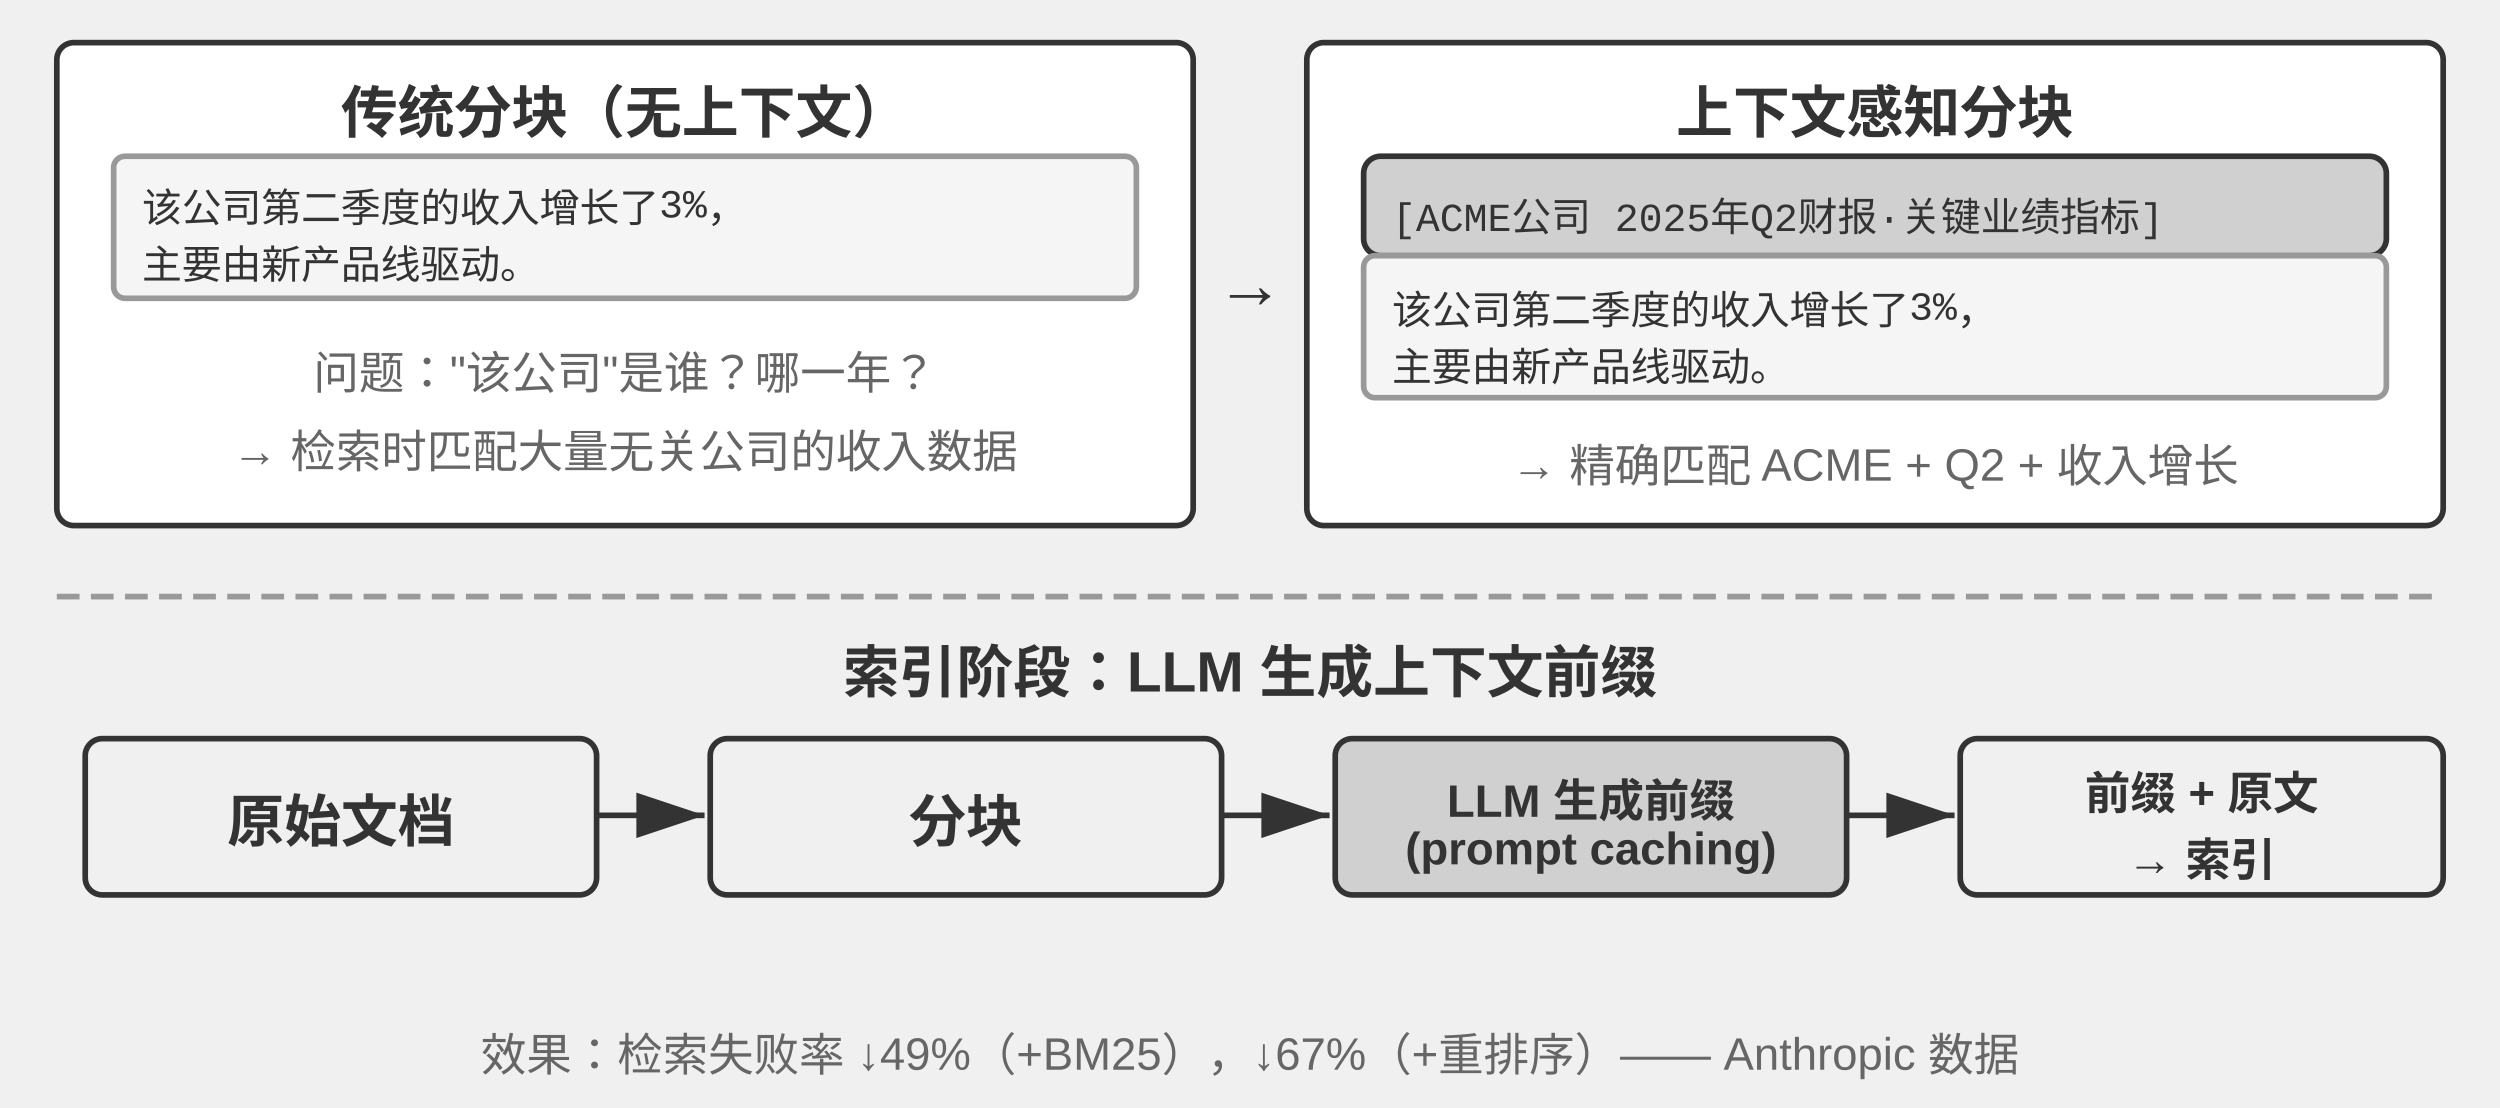
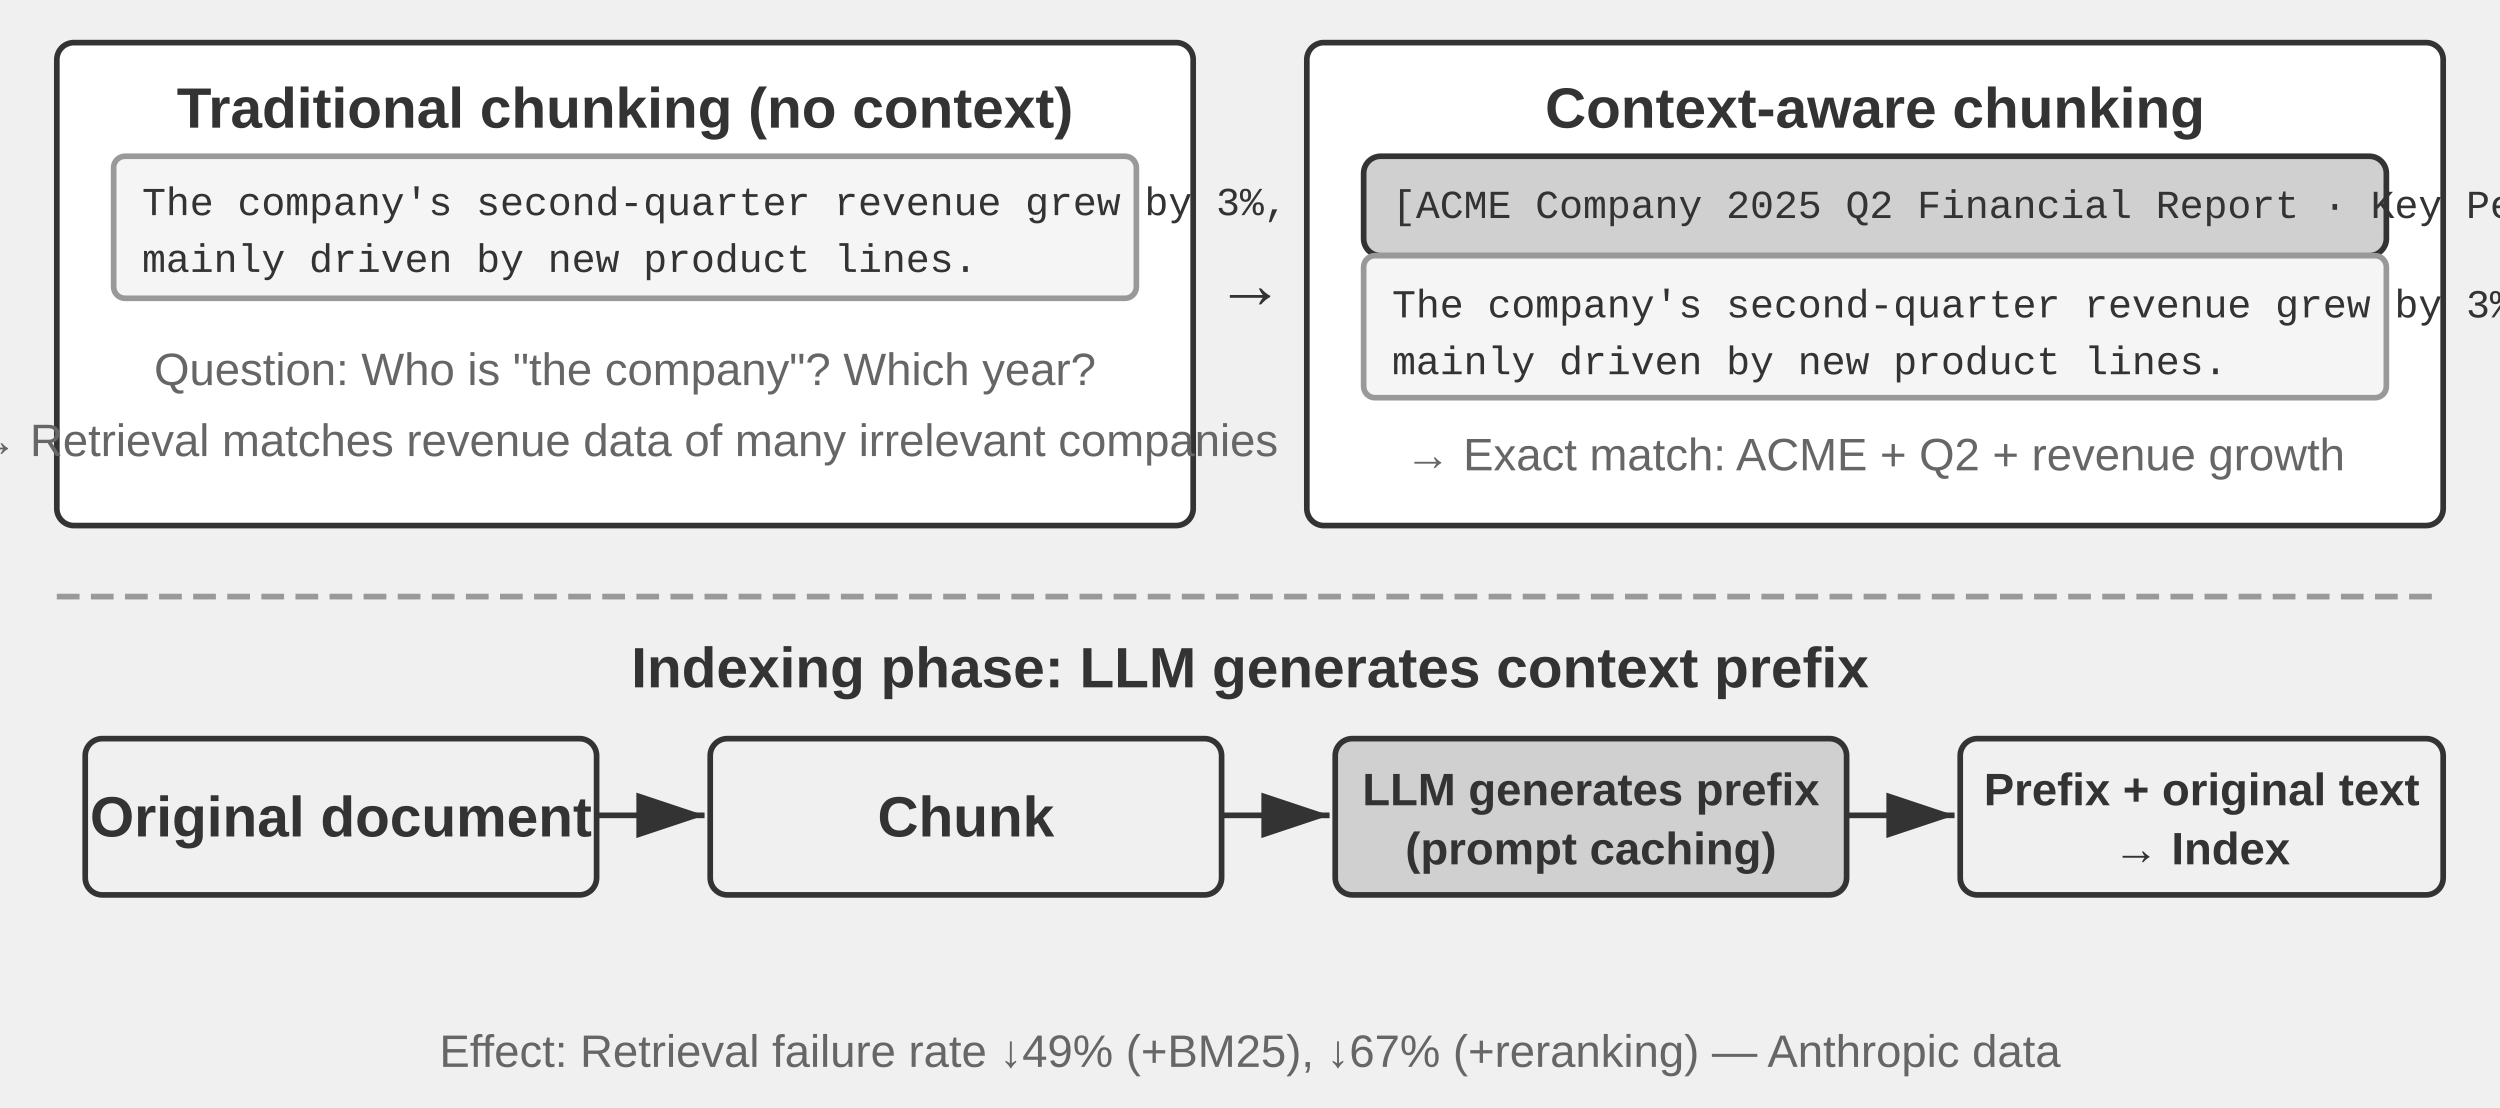
<svg xmlns="http://www.w3.org/2000/svg" viewBox="0 40 880 390" width="880" height="390" style="background:#ffffff">
  <defs>
    <marker id="ah" markerWidth="12" markerHeight="8" refX="12" refY="4" orient="auto">
      <polygon points="0 0, 12 4, 0 8" fill="#333333" />
    </marker>
    <marker id="ah-light" markerWidth="12" markerHeight="8" refX="12" refY="4" orient="auto">
      <polygon points="0 0, 12 4, 0 8" fill="#999999" />
    </marker>
  </defs>
  <rect x="20" y="55" width="400" height="170" rx="6" fill="#ffffff" stroke="#333333" stroke-width="2" />
-   <text x="220" y="78" font-family="Arial, 'Helvetica Neue', Helvetica, 'PingFang SC', 'Microsoft YaHei', sans-serif" font-size="20" fill="#333333" text-anchor="middle" dominant-baseline="central" font-weight="bold">传统分块（无上下文）</text>
+   <text x="220" y="78" font-family="Arial, 'Helvetica Neue', Helvetica, 'PingFang SC', 'Microsoft YaHei', sans-serif" font-size="20" fill="#333333" text-anchor="middle" dominant-baseline="central" font-weight="bold">Traditional chunking (no context)</text>
  <rect x="40" y="95" width="360" height="50" rx="4" fill="#f5f5f5" stroke="#999999" stroke-width="2" />
-   <text x="50" y="112" font-family="'Courier New', Courier, monospace" font-size="14" fill="#333333" text-anchor="start" dominant-baseline="central">该公司第二季度的收入增长了3%，</text>
-   <text x="50" y="132" font-family="'Courier New', Courier, monospace" font-size="14" fill="#333333" text-anchor="start" dominant-baseline="central">主要由新产品线驱动。</text>
-   <text x="220" y="170" font-family="Arial, 'Helvetica Neue', Helvetica, 'PingFang SC', 'Microsoft YaHei', sans-serif" font-size="16" fill="#666666" text-anchor="middle" dominant-baseline="central" font-weight="normal">问题："该公司"是谁？哪一年？</text>
-   <text x="220" y="195" font-family="Arial, 'Helvetica Neue', Helvetica, 'PingFang SC', 'Microsoft YaHei', sans-serif" font-size="16" fill="#666666" text-anchor="middle" dominant-baseline="central" font-weight="normal">→ 检索时匹配大量无关公司的收入数据</text>
+   <text x="50" y="112" font-family="'Courier New', Courier, monospace" font-size="14" fill="#333333" text-anchor="start" dominant-baseline="central">The company's second-quarter revenue grew by 3%,</text>
+   <text x="50" y="132" font-family="'Courier New', Courier, monospace" font-size="14" fill="#333333" text-anchor="start" dominant-baseline="central">mainly driven by new product lines.</text>
+   <text x="220" y="170" font-family="Arial, 'Helvetica Neue', Helvetica, 'PingFang SC', 'Microsoft YaHei', sans-serif" font-size="16" fill="#666666" text-anchor="middle" dominant-baseline="central" font-weight="normal">Question: Who is "the company"? Which year?</text>
+   <text x="220" y="195" font-family="Arial, 'Helvetica Neue', Helvetica, 'PingFang SC', 'Microsoft YaHei', sans-serif" font-size="16" fill="#666666" text-anchor="middle" dominant-baseline="central" font-weight="normal">→ Retrieval matches revenue data of many irrelevant companies</text>
  <rect x="460" y="55" width="400" height="170" rx="6" fill="#ffffff" stroke="#333333" stroke-width="2" />
-   <text x="660" y="78" font-family="Arial, 'Helvetica Neue', Helvetica, 'PingFang SC', 'Microsoft YaHei', sans-serif" font-size="20" fill="#333333" text-anchor="middle" dominant-baseline="central" font-weight="bold">上下文感知分块</text>
+   <text x="660" y="78" font-family="Arial, 'Helvetica Neue', Helvetica, 'PingFang SC', 'Microsoft YaHei', sans-serif" font-size="20" fill="#333333" text-anchor="middle" dominant-baseline="central" font-weight="bold">Context-aware chunking</text>
  <rect x="480" y="95" width="360" height="35" rx="6" fill="#d0d0d0" stroke="#333333" stroke-width="2" />
-   <text x="490" y="113" font-family="'Courier New', Courier, monospace" font-size="14" fill="#333333" text-anchor="start" dominant-baseline="central">[ACME公司 2025年Q2财报·关键业绩指标]</text>
+   <text x="490" y="113" font-family="'Courier New', Courier, monospace" font-size="14" fill="#333333" text-anchor="start" dominant-baseline="central">[ACME Company 2025 Q2 Financial Report · Key Performance Indicators]</text>
  <rect x="480" y="130" width="360" height="50" rx="4" fill="#f5f5f5" stroke="#999999" stroke-width="2" />
-   <text x="490" y="148" font-family="'Courier New', Courier, monospace" font-size="14" fill="#333333" text-anchor="start" dominant-baseline="central">该公司第二季度的收入增长了3%，</text>
-   <text x="490" y="168" font-family="'Courier New', Courier, monospace" font-size="14" fill="#333333" text-anchor="start" dominant-baseline="central">主要由新产品线驱动。</text>
-   <text x="660" y="200" font-family="Arial, 'Helvetica Neue', Helvetica, 'PingFang SC', 'Microsoft YaHei', sans-serif" font-size="16" fill="#666666" text-anchor="middle" dominant-baseline="central" font-weight="normal">→ 精确匹配 ACME + Q2 + 收入增长</text>
+   <text x="490" y="148" font-family="'Courier New', Courier, monospace" font-size="14" fill="#333333" text-anchor="start" dominant-baseline="central">The company's second-quarter revenue grew by 3%,</text>
+   <text x="490" y="168" font-family="'Courier New', Courier, monospace" font-size="14" fill="#333333" text-anchor="start" dominant-baseline="central">mainly driven by new product lines.</text>
+   <text x="660" y="200" font-family="Arial, 'Helvetica Neue', Helvetica, 'PingFang SC', 'Microsoft YaHei', sans-serif" font-size="16" fill="#666666" text-anchor="middle" dominant-baseline="central" font-weight="normal">→ Exact match: ACME + Q2 + revenue growth</text>
  <text x="440" y="140" font-family="Arial, 'Helvetica Neue', Helvetica, 'PingFang SC', 'Microsoft YaHei', sans-serif" font-size="24" fill="#333333" text-anchor="middle" dominant-baseline="central" font-weight="bold">→</text>
  <line x1="20" y1="250" x2="860" y2="250" stroke="#999999" stroke-width="2" stroke-dasharray="8,4" />
-   <text x="440.0" y="275" font-family="Arial, 'Helvetica Neue', Helvetica, 'PingFang SC', 'Microsoft YaHei', sans-serif" font-size="20" fill="#333333" text-anchor="middle" dominant-baseline="central" font-weight="bold">索引阶段：LLM 生成上下文前缀</text>
+   <text x="440.0" y="275" font-family="Arial, 'Helvetica Neue', Helvetica, 'PingFang SC', 'Microsoft YaHei', sans-serif" font-size="20" fill="#333333" text-anchor="middle" dominant-baseline="central" font-weight="bold">Indexing phase: LLM generates context prefix</text>
  <rect x="30" y="300" width="180" height="55" rx="6" fill="#f0f0f0" stroke="#333333" stroke-width="2" />
-   <text x="120.0" y="327.5" font-family="Arial, 'Helvetica Neue', Helvetica, 'PingFang SC', 'Microsoft YaHei', sans-serif" font-size="20" fill="#333333" text-anchor="middle" dominant-baseline="central" font-weight="bold">原始文档</text>
+   <text x="120.0" y="327.5" font-family="Arial, 'Helvetica Neue', Helvetica, 'PingFang SC', 'Microsoft YaHei', sans-serif" font-size="20" fill="#333333" text-anchor="middle" dominant-baseline="central" font-weight="bold">Original document</text>
  <line x1="210" y1="327" x2="248" y2="327" stroke="#333333" stroke-width="2" marker-end="url(#ah)" />
  <rect x="250" y="300" width="180" height="55" rx="6" fill="#f0f0f0" stroke="#333333" stroke-width="2" />
-   <text x="340.0" y="327.5" font-family="Arial, 'Helvetica Neue', Helvetica, 'PingFang SC', 'Microsoft YaHei', sans-serif" font-size="20" fill="#333333" text-anchor="middle" dominant-baseline="central" font-weight="bold">分块</text>
+   <text x="340.0" y="327.5" font-family="Arial, 'Helvetica Neue', Helvetica, 'PingFang SC', 'Microsoft YaHei', sans-serif" font-size="20" fill="#333333" text-anchor="middle" dominant-baseline="central" font-weight="bold">Chunk</text>
  <line x1="430" y1="327" x2="468" y2="327" stroke="#333333" stroke-width="2" marker-end="url(#ah)" />
  <rect x="470" y="300" width="180" height="55" rx="6" fill="#d0d0d0" stroke="#333333" stroke-width="2" />
-   <text x="560.0" y="317.9" font-family="Arial, 'Helvetica Neue', Helvetica, 'PingFang SC', 'Microsoft YaHei', sans-serif" font-size="16" fill="#333333" text-anchor="middle" dominant-baseline="central" font-weight="bold">LLM 生成前缀</text>
+   <text x="560.0" y="317.9" font-family="Arial, 'Helvetica Neue', Helvetica, 'PingFang SC', 'Microsoft YaHei', sans-serif" font-size="16" fill="#333333" text-anchor="middle" dominant-baseline="central" font-weight="bold">LLM generates prefix</text>
  <text x="560.0" y="338.7" font-family="Arial, 'Helvetica Neue', Helvetica, 'PingFang SC', 'Microsoft YaHei', sans-serif" font-size="16" fill="#333333" text-anchor="middle" dominant-baseline="central" font-weight="bold">(prompt caching)</text>
  <line x1="650" y1="327" x2="688" y2="327" stroke="#333333" stroke-width="2" marker-end="url(#ah)" />
  <rect x="690" y="300" width="170" height="55" rx="6" fill="#f0f0f0" stroke="#333333" stroke-width="2" />
-   <text x="775.0" y="317.9" font-family="Arial, 'Helvetica Neue', Helvetica, 'PingFang SC', 'Microsoft YaHei', sans-serif" font-size="16" fill="#333333" text-anchor="middle" dominant-baseline="central" font-weight="bold">前缀 + 原文</text>
-   <text x="775.0" y="338.7" font-family="Arial, 'Helvetica Neue', Helvetica, 'PingFang SC', 'Microsoft YaHei', sans-serif" font-size="16" fill="#333333" text-anchor="middle" dominant-baseline="central" font-weight="bold">→ 索引</text>
-   <text x="440.0" y="410" font-family="Arial, 'Helvetica Neue', Helvetica, 'PingFang SC', 'Microsoft YaHei', sans-serif" font-size="16" fill="#666666" text-anchor="middle" dominant-baseline="central" font-weight="normal">效果：检索失败率 ↓49%（+BM25），↓67%（+重排序）—— Anthropic 数据</text>
+   <text x="775.0" y="317.9" font-family="Arial, 'Helvetica Neue', Helvetica, 'PingFang SC', 'Microsoft YaHei', sans-serif" font-size="16" fill="#333333" text-anchor="middle" dominant-baseline="central" font-weight="bold">Prefix + original text</text>
+   <text x="775.0" y="338.7" font-family="Arial, 'Helvetica Neue', Helvetica, 'PingFang SC', 'Microsoft YaHei', sans-serif" font-size="16" fill="#333333" text-anchor="middle" dominant-baseline="central" font-weight="bold">→ Index</text>
+   <text x="440.0" y="410" font-family="Arial, 'Helvetica Neue', Helvetica, 'PingFang SC', 'Microsoft YaHei', sans-serif" font-size="16" fill="#666666" text-anchor="middle" dominant-baseline="central" font-weight="normal">Effect: Retrieval failure rate ↓49% (+BM25), ↓67% (+reranking) — Anthropic data</text>
</svg>
